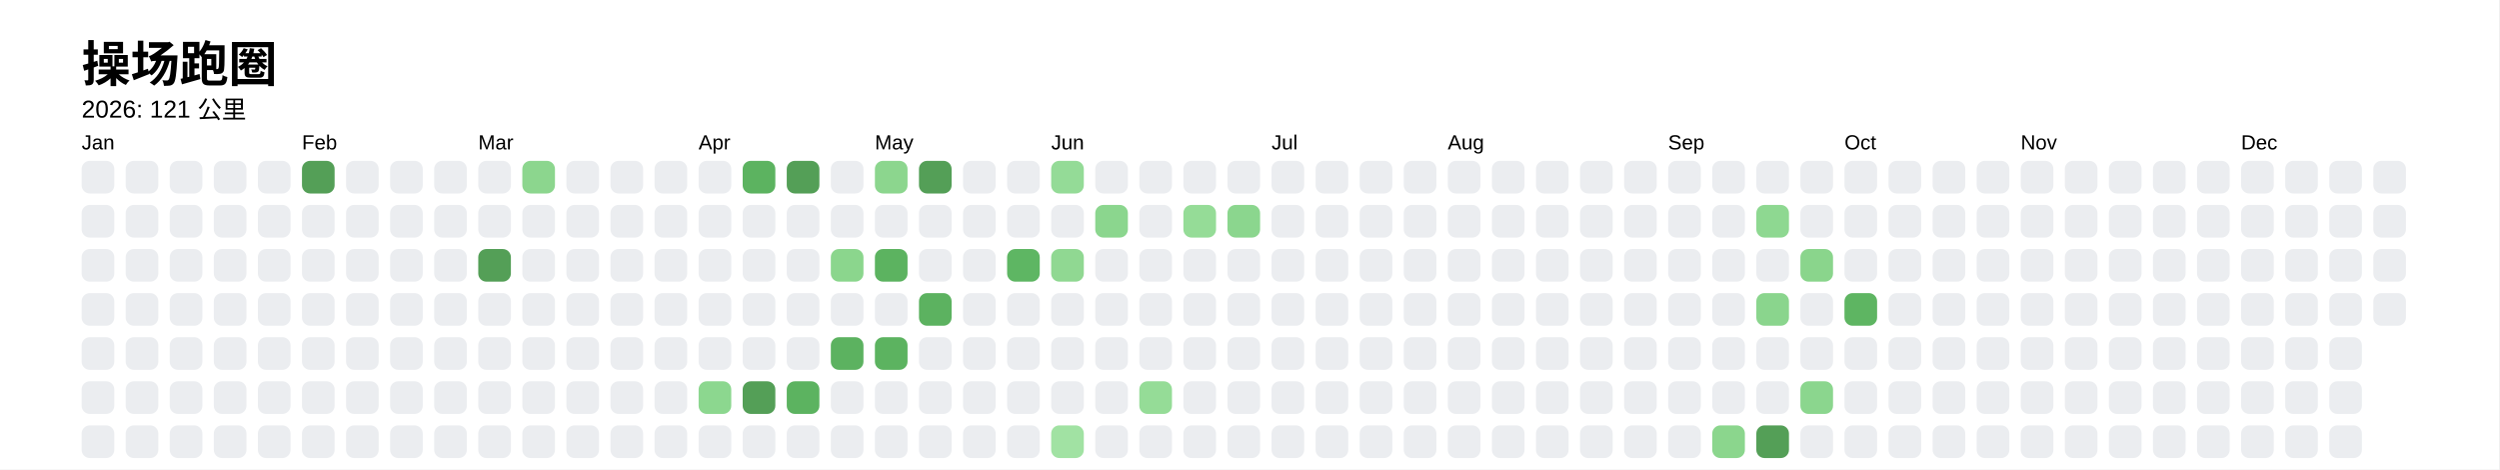
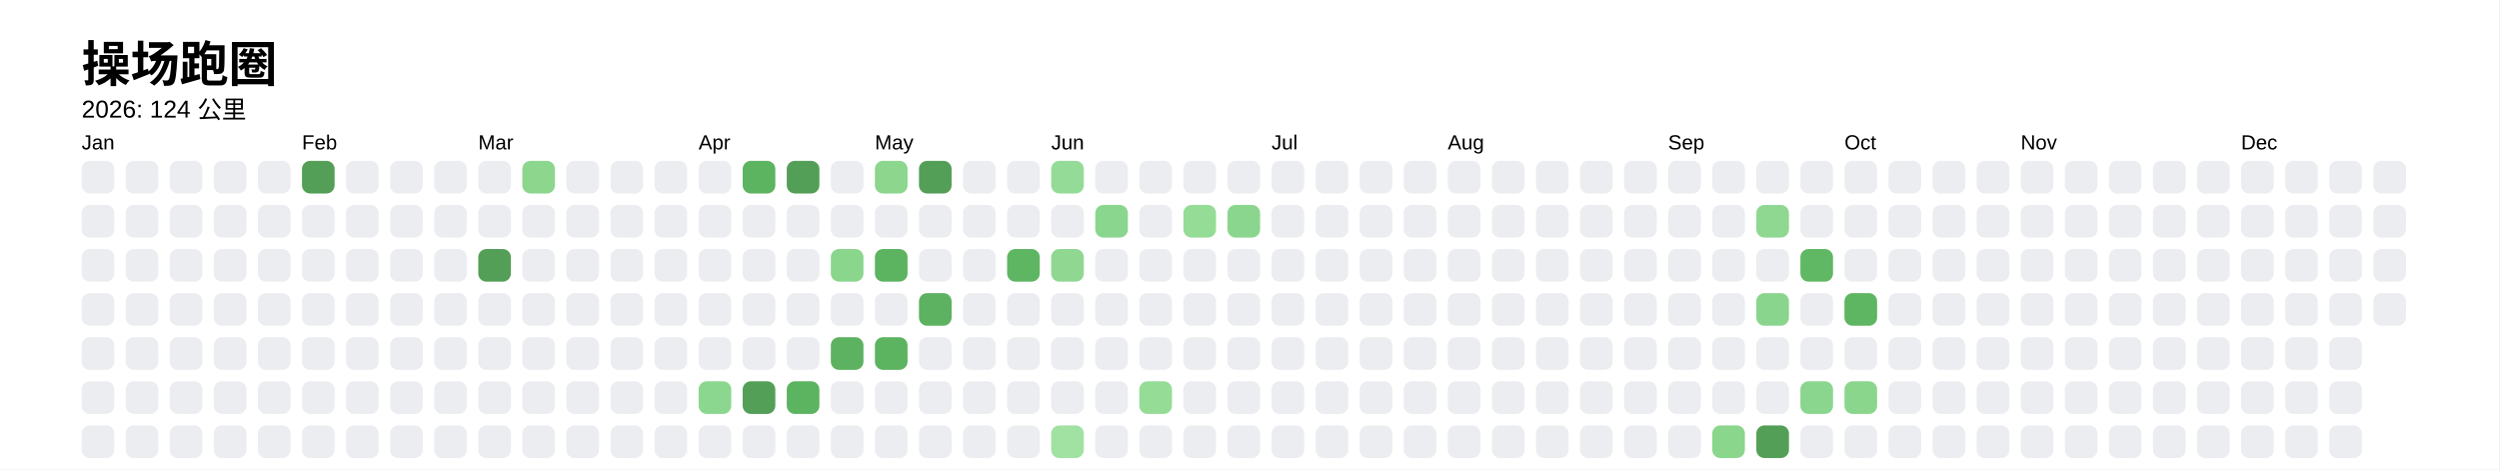
<svg xmlns="http://www.w3.org/2000/svg" baseProfile="full" height="57.5mm" version="1.1" viewBox="0,0,306.2,57.5" width="306.2mm">
  <defs />
  <rect fill="#FFFFFF" height="57.5" width="306.2" x="0" y="0" />
  <text fill="#000000" style="font-size:6px; font-family:Arial; font-weight:bold;" x="10" y="10">操场跑圈</text>
-   <text fill="#000000" style="font-size:3px; font-family:Arial;" x="10" y="14.4">2026: 121 公里</text>
+   <text fill="#000000" style="font-size:3px; font-family:Arial;" x="10" y="14.4">2026: 124 公里</text>
  <text fill="#000000" style="font-size:2.5px; font-family:Arial" x="10" y="18.3">Jan</text>
  <rect fill="#EBEDF0" height="4" rx="1" ry="1" width="4" x="10" y="19.7" />
  <rect fill="#EBEDF0" height="4" rx="1" ry="1" width="4" x="10" y="25.1" />
  <rect fill="#EBEDF0" height="4" rx="1" ry="1" width="4" x="10" y="30.5" />
  <rect fill="#EBEDF0" height="4" rx="1" ry="1" width="4" x="10" y="35.9" />
  <rect fill="#EBEDF0" height="4" rx="1" ry="1" width="4" x="10" y="41.3" />
  <rect fill="#EBEDF0" height="4" rx="1" ry="1" width="4" x="10" y="46.7" />
  <rect fill="#EBEDF0" height="4" rx="1" ry="1" width="4" x="10" y="52.1" />
  <rect fill="#EBEDF0" height="4" rx="1" ry="1" width="4" x="15.4" y="19.7" />
  <rect fill="#EBEDF0" height="4" rx="1" ry="1" width="4" x="15.4" y="25.1" />
  <rect fill="#EBEDF0" height="4" rx="1" ry="1" width="4" x="15.4" y="30.5" />
  <rect fill="#EBEDF0" height="4" rx="1" ry="1" width="4" x="15.4" y="35.9" />
  <rect fill="#EBEDF0" height="4" rx="1" ry="1" width="4" x="15.4" y="41.3" />
  <rect fill="#EBEDF0" height="4" rx="1" ry="1" width="4" x="15.4" y="46.7" />
  <rect fill="#EBEDF0" height="4" rx="1" ry="1" width="4" x="15.4" y="52.1" />
  <rect fill="#EBEDF0" height="4" rx="1" ry="1" width="4" x="20.8" y="19.7" />
  <rect fill="#EBEDF0" height="4" rx="1" ry="1" width="4" x="20.8" y="25.1" />
  <rect fill="#EBEDF0" height="4" rx="1" ry="1" width="4" x="20.8" y="30.5" />
  <rect fill="#EBEDF0" height="4" rx="1" ry="1" width="4" x="20.8" y="35.9" />
  <rect fill="#EBEDF0" height="4" rx="1" ry="1" width="4" x="20.8" y="41.3" />
  <rect fill="#EBEDF0" height="4" rx="1" ry="1" width="4" x="20.8" y="46.7" />
  <rect fill="#EBEDF0" height="4" rx="1" ry="1" width="4" x="20.8" y="52.1" />
  <rect fill="#EBEDF0" height="4" rx="1" ry="1" width="4" x="26.2" y="19.7" />
  <rect fill="#EBEDF0" height="4" rx="1" ry="1" width="4" x="26.2" y="25.1" />
  <rect fill="#EBEDF0" height="4" rx="1" ry="1" width="4" x="26.2" y="30.5" />
  <rect fill="#EBEDF0" height="4" rx="1" ry="1" width="4" x="26.2" y="35.9" />
  <rect fill="#EBEDF0" height="4" rx="1" ry="1" width="4" x="26.2" y="41.3" />
  <rect fill="#EBEDF0" height="4" rx="1" ry="1" width="4" x="26.2" y="46.7" />
  <rect fill="#EBEDF0" height="4" rx="1" ry="1" width="4" x="26.2" y="52.1" />
  <rect fill="#EBEDF0" height="4" rx="1" ry="1" width="4" x="31.6" y="19.7" />
  <rect fill="#EBEDF0" height="4" rx="1" ry="1" width="4" x="31.6" y="25.1" />
  <rect fill="#EBEDF0" height="4" rx="1" ry="1" width="4" x="31.6" y="30.5" />
  <rect fill="#EBEDF0" height="4" rx="1" ry="1" width="4" x="31.6" y="35.9" />
  <rect fill="#EBEDF0" height="4" rx="1" ry="1" width="4" x="31.6" y="41.3" />
  <rect fill="#EBEDF0" height="4" rx="1" ry="1" width="4" x="31.6" y="46.7" />
  <rect fill="#EBEDF0" height="4" rx="1" ry="1" width="4" x="31.6" y="52.1" />
  <text fill="#000000" style="font-size:2.5px; font-family:Arial" x="37.0" y="18.3">Feb</text>
  <rect fill="#549F57" height="4" rx="1" ry="1" width="4" x="37.0" y="19.7" />
  <rect fill="#EBEDF0" height="4" rx="1" ry="1" width="4" x="37.0" y="25.1" />
  <rect fill="#EBEDF0" height="4" rx="1" ry="1" width="4" x="37.0" y="30.5" />
  <rect fill="#EBEDF0" height="4" rx="1" ry="1" width="4" x="37.0" y="35.9" />
  <rect fill="#EBEDF0" height="4" rx="1" ry="1" width="4" x="37.0" y="41.3" />
  <rect fill="#EBEDF0" height="4" rx="1" ry="1" width="4" x="37.0" y="46.7" />
  <rect fill="#EBEDF0" height="4" rx="1" ry="1" width="4" x="37.0" y="52.1" />
  <rect fill="#EBEDF0" height="4" rx="1" ry="1" width="4" x="42.4" y="19.7" />
  <rect fill="#EBEDF0" height="4" rx="1" ry="1" width="4" x="42.4" y="25.1" />
  <rect fill="#EBEDF0" height="4" rx="1" ry="1" width="4" x="42.4" y="30.5" />
  <rect fill="#EBEDF0" height="4" rx="1" ry="1" width="4" x="42.4" y="35.9" />
  <rect fill="#EBEDF0" height="4" rx="1" ry="1" width="4" x="42.4" y="41.3" />
  <rect fill="#EBEDF0" height="4" rx="1" ry="1" width="4" x="42.4" y="46.7" />
  <rect fill="#EBEDF0" height="4" rx="1" ry="1" width="4" x="42.4" y="52.1" />
  <rect fill="#EBEDF0" height="4" rx="1" ry="1" width="4" x="47.8" y="19.7" />
  <rect fill="#EBEDF0" height="4" rx="1" ry="1" width="4" x="47.8" y="25.1" />
  <rect fill="#EBEDF0" height="4" rx="1" ry="1" width="4" x="47.8" y="30.5" />
  <rect fill="#EBEDF0" height="4" rx="1" ry="1" width="4" x="47.8" y="35.9" />
  <rect fill="#EBEDF0" height="4" rx="1" ry="1" width="4" x="47.8" y="41.3" />
  <rect fill="#EBEDF0" height="4" rx="1" ry="1" width="4" x="47.8" y="46.7" />
  <rect fill="#EBEDF0" height="4" rx="1" ry="1" width="4" x="47.8" y="52.1" />
  <rect fill="#EBEDF0" height="4" rx="1" ry="1" width="4" x="53.2" y="19.7" />
  <rect fill="#EBEDF0" height="4" rx="1" ry="1" width="4" x="53.2" y="25.1" />
  <rect fill="#EBEDF0" height="4" rx="1" ry="1" width="4" x="53.2" y="30.5" />
  <rect fill="#EBEDF0" height="4" rx="1" ry="1" width="4" x="53.2" y="35.9" />
  <rect fill="#EBEDF0" height="4" rx="1" ry="1" width="4" x="53.2" y="41.3" />
  <rect fill="#EBEDF0" height="4" rx="1" ry="1" width="4" x="53.2" y="46.7" />
  <rect fill="#EBEDF0" height="4" rx="1" ry="1" width="4" x="53.2" y="52.1" />
  <text fill="#000000" style="font-size:2.5px; font-family:Arial" x="58.6" y="18.3">Mar</text>
  <rect fill="#EBEDF0" height="4" rx="1" ry="1" width="4" x="58.6" y="19.7" />
  <rect fill="#EBEDF0" height="4" rx="1" ry="1" width="4" x="58.6" y="25.1" />
  <rect fill="#549F57" height="4" rx="1" ry="1" width="4" x="58.6" y="30.5" />
  <rect fill="#EBEDF0" height="4" rx="1" ry="1" width="4" x="58.6" y="35.9" />
  <rect fill="#EBEDF0" height="4" rx="1" ry="1" width="4" x="58.6" y="41.3" />
  <rect fill="#EBEDF0" height="4" rx="1" ry="1" width="4" x="58.6" y="46.7" />
  <rect fill="#EBEDF0" height="4" rx="1" ry="1" width="4" x="58.6" y="52.1" />
  <rect fill="#8cd68e" height="4" rx="1" ry="1" width="4" x="64" y="19.7" />
  <rect fill="#EBEDF0" height="4" rx="1" ry="1" width="4" x="64" y="25.1" />
  <rect fill="#EBEDF0" height="4" rx="1" ry="1" width="4" x="64" y="30.5" />
  <rect fill="#EBEDF0" height="4" rx="1" ry="1" width="4" x="64" y="35.9" />
  <rect fill="#EBEDF0" height="4" rx="1" ry="1" width="4" x="64" y="41.3" />
  <rect fill="#EBEDF0" height="4" rx="1" ry="1" width="4" x="64" y="46.7" />
  <rect fill="#EBEDF0" height="4" rx="1" ry="1" width="4" x="64" y="52.1" />
  <rect fill="#EBEDF0" height="4" rx="1" ry="1" width="4" x="69.4" y="19.7" />
  <rect fill="#EBEDF0" height="4" rx="1" ry="1" width="4" x="69.4" y="25.1" />
  <rect fill="#EBEDF0" height="4" rx="1" ry="1" width="4" x="69.4" y="30.5" />
  <rect fill="#EBEDF0" height="4" rx="1" ry="1" width="4" x="69.4" y="35.9" />
  <rect fill="#EBEDF0" height="4" rx="1" ry="1" width="4" x="69.4" y="41.3" />
  <rect fill="#EBEDF0" height="4" rx="1" ry="1" width="4" x="69.4" y="46.7" />
  <rect fill="#EBEDF0" height="4" rx="1" ry="1" width="4" x="69.4" y="52.1" />
  <rect fill="#EBEDF0" height="4" rx="1" ry="1" width="4" x="74.8" y="19.7" />
  <rect fill="#EBEDF0" height="4" rx="1" ry="1" width="4" x="74.8" y="25.1" />
  <rect fill="#EBEDF0" height="4" rx="1" ry="1" width="4" x="74.8" y="30.5" />
  <rect fill="#EBEDF0" height="4" rx="1" ry="1" width="4" x="74.8" y="35.9" />
  <rect fill="#EBEDF0" height="4" rx="1" ry="1" width="4" x="74.8" y="41.3" />
  <rect fill="#EBEDF0" height="4" rx="1" ry="1" width="4" x="74.8" y="46.7" />
  <rect fill="#EBEDF0" height="4" rx="1" ry="1" width="4" x="74.8" y="52.1" />
  <rect fill="#EBEDF0" height="4" rx="1" ry="1" width="4" x="80.2" y="19.7" />
  <rect fill="#EBEDF0" height="4" rx="1" ry="1" width="4" x="80.2" y="25.1" />
  <rect fill="#EBEDF0" height="4" rx="1" ry="1" width="4" x="80.2" y="30.5" />
  <rect fill="#EBEDF0" height="4" rx="1" ry="1" width="4" x="80.2" y="35.9" />
  <rect fill="#EBEDF0" height="4" rx="1" ry="1" width="4" x="80.2" y="41.3" />
  <rect fill="#EBEDF0" height="4" rx="1" ry="1" width="4" x="80.2" y="46.7" />
  <rect fill="#EBEDF0" height="4" rx="1" ry="1" width="4" x="80.2" y="52.1" />
  <text fill="#000000" style="font-size:2.5px; font-family:Arial" x="85.6" y="18.3">Apr</text>
  <rect fill="#EBEDF0" height="4" rx="1" ry="1" width="4" x="85.6" y="19.7" />
  <rect fill="#EBEDF0" height="4" rx="1" ry="1" width="4" x="85.6" y="25.1" />
  <rect fill="#EBEDF0" height="4" rx="1" ry="1" width="4" x="85.6" y="30.5" />
  <rect fill="#EBEDF0" height="4" rx="1" ry="1" width="4" x="85.6" y="35.9" />
  <rect fill="#EBEDF0" height="4" rx="1" ry="1" width="4" x="85.6" y="41.3" />
  <rect fill="#8cd78f" height="4" rx="1" ry="1" width="4" x="85.6" y="46.7" />
  <rect fill="#EBEDF0" height="4" rx="1" ry="1" width="4" x="85.6" y="52.1" />
  <rect fill="#5cb360" height="4" rx="1" ry="1" width="4" x="91" y="19.7" />
  <rect fill="#EBEDF0" height="4" rx="1" ry="1" width="4" x="91" y="25.1" />
  <rect fill="#EBEDF0" height="4" rx="1" ry="1" width="4" x="91" y="30.5" />
  <rect fill="#EBEDF0" height="4" rx="1" ry="1" width="4" x="91" y="35.9" />
  <rect fill="#EBEDF0" height="4" rx="1" ry="1" width="4" x="91" y="41.3" />
  <rect fill="#549F57" height="4" rx="1" ry="1" width="4" x="91" y="46.7" />
  <rect fill="#EBEDF0" height="4" rx="1" ry="1" width="4" x="91" y="52.1" />
  <rect fill="#549F57" height="4" rx="1" ry="1" width="4" x="96.4" y="19.7" />
  <rect fill="#EBEDF0" height="4" rx="1" ry="1" width="4" x="96.4" y="25.1" />
  <rect fill="#EBEDF0" height="4" rx="1" ry="1" width="4" x="96.4" y="30.5" />
  <rect fill="#EBEDF0" height="4" rx="1" ry="1" width="4" x="96.4" y="35.9" />
  <rect fill="#EBEDF0" height="4" rx="1" ry="1" width="4" x="96.4" y="41.3" />
  <rect fill="#5cb360" height="4" rx="1" ry="1" width="4" x="96.4" y="46.7" />
  <rect fill="#EBEDF0" height="4" rx="1" ry="1" width="4" x="96.4" y="52.1" />
  <rect fill="#EBEDF0" height="4" rx="1" ry="1" width="4" x="101.8" y="19.7" />
  <rect fill="#EBEDF0" height="4" rx="1" ry="1" width="4" x="101.8" y="25.1" />
  <rect fill="#8bd68d" height="4" rx="1" ry="1" width="4" x="101.8" y="30.5" />
  <rect fill="#EBEDF0" height="4" rx="1" ry="1" width="4" x="101.8" y="35.9" />
  <rect fill="#5cb260" height="4" rx="1" ry="1" width="4" x="101.8" y="41.3" />
  <rect fill="#EBEDF0" height="4" rx="1" ry="1" width="4" x="101.8" y="46.7" />
  <rect fill="#EBEDF0" height="4" rx="1" ry="1" width="4" x="101.8" y="52.1" />
  <text fill="#000000" style="font-size:2.5px; font-family:Arial" x="107.2" y="18.3">May</text>
  <rect fill="#8cd68e" height="4" rx="1" ry="1" width="4" x="107.2" y="19.7" />
  <rect fill="#EBEDF0" height="4" rx="1" ry="1" width="4" x="107.2" y="25.1" />
  <rect fill="#5cb360" height="4" rx="1" ry="1" width="4" x="107.2" y="30.5" />
  <rect fill="#EBEDF0" height="4" rx="1" ry="1" width="4" x="107.2" y="35.9" />
  <rect fill="#5cb360" height="4" rx="1" ry="1" width="4" x="107.2" y="41.3" />
  <rect fill="#EBEDF0" height="4" rx="1" ry="1" width="4" x="107.2" y="46.7" />
  <rect fill="#EBEDF0" height="4" rx="1" ry="1" width="4" x="107.2" y="52.1" />
  <rect fill="#549F57" height="4" rx="1" ry="1" width="4" x="112.6" y="19.7" />
  <rect fill="#EBEDF0" height="4" rx="1" ry="1" width="4" x="112.6" y="25.1" />
  <rect fill="#EBEDF0" height="4" rx="1" ry="1" width="4" x="112.6" y="30.5" />
  <rect fill="#5cb260" height="4" rx="1" ry="1" width="4" x="112.6" y="35.9" />
  <rect fill="#EBEDF0" height="4" rx="1" ry="1" width="4" x="112.6" y="41.3" />
  <rect fill="#EBEDF0" height="4" rx="1" ry="1" width="4" x="112.6" y="46.7" />
  <rect fill="#EBEDF0" height="4" rx="1" ry="1" width="4" x="112.6" y="52.1" />
  <rect fill="#EBEDF0" height="4" rx="1" ry="1" width="4" x="118" y="19.7" />
  <rect fill="#EBEDF0" height="4" rx="1" ry="1" width="4" x="118" y="25.1" />
  <rect fill="#EBEDF0" height="4" rx="1" ry="1" width="4" x="118" y="30.5" />
  <rect fill="#EBEDF0" height="4" rx="1" ry="1" width="4" x="118" y="35.9" />
  <rect fill="#EBEDF0" height="4" rx="1" ry="1" width="4" x="118" y="41.3" />
  <rect fill="#EBEDF0" height="4" rx="1" ry="1" width="4" x="118" y="46.7" />
  <rect fill="#EBEDF0" height="4" rx="1" ry="1" width="4" x="118" y="52.1" />
  <rect fill="#EBEDF0" height="4" rx="1" ry="1" width="4" x="123.4" y="19.7" />
  <rect fill="#EBEDF0" height="4" rx="1" ry="1" width="4" x="123.4" y="25.1" />
  <rect fill="#5eb663" height="4" rx="1" ry="1" width="4" x="123.4" y="30.5" />
  <rect fill="#EBEDF0" height="4" rx="1" ry="1" width="4" x="123.4" y="35.9" />
  <rect fill="#EBEDF0" height="4" rx="1" ry="1" width="4" x="123.4" y="41.3" />
  <rect fill="#EBEDF0" height="4" rx="1" ry="1" width="4" x="123.4" y="46.7" />
  <rect fill="#EBEDF0" height="4" rx="1" ry="1" width="4" x="123.4" y="52.1" />
  <text fill="#000000" style="font-size:2.5px; font-family:Arial" x="128.8" y="18.3">Jun</text>
  <rect fill="#94db97" height="4" rx="1" ry="1" width="4" x="128.8" y="19.7" />
  <rect fill="#EBEDF0" height="4" rx="1" ry="1" width="4" x="128.8" y="25.1" />
  <rect fill="#90d892" height="4" rx="1" ry="1" width="4" x="128.8" y="30.5" />
  <rect fill="#EBEDF0" height="4" rx="1" ry="1" width="4" x="128.8" y="35.9" />
  <rect fill="#EBEDF0" height="4" rx="1" ry="1" width="4" x="128.8" y="41.3" />
  <rect fill="#EBEDF0" height="4" rx="1" ry="1" width="4" x="128.8" y="46.7" />
  <rect fill="#a1e2a3" height="4" rx="1" ry="1" width="4" x="128.8" y="52.1" />
  <rect fill="#EBEDF0" height="4" rx="1" ry="1" width="4" x="134.2" y="19.7" />
  <rect fill="#8bd68e" height="4" rx="1" ry="1" width="4" x="134.2" y="25.1" />
  <rect fill="#EBEDF0" height="4" rx="1" ry="1" width="4" x="134.2" y="30.5" />
  <rect fill="#EBEDF0" height="4" rx="1" ry="1" width="4" x="134.2" y="35.9" />
  <rect fill="#EBEDF0" height="4" rx="1" ry="1" width="4" x="134.2" y="41.3" />
  <rect fill="#EBEDF0" height="4" rx="1" ry="1" width="4" x="134.2" y="46.7" />
  <rect fill="#EBEDF0" height="4" rx="1" ry="1" width="4" x="134.2" y="52.1" />
  <rect fill="#EBEDF0" height="4" rx="1" ry="1" width="4" x="139.6" y="19.7" />
  <rect fill="#EBEDF0" height="4" rx="1" ry="1" width="4" x="139.6" y="25.1" />
  <rect fill="#EBEDF0" height="4" rx="1" ry="1" width="4" x="139.6" y="30.5" />
  <rect fill="#EBEDF0" height="4" rx="1" ry="1" width="4" x="139.6" y="35.9" />
  <rect fill="#EBEDF0" height="4" rx="1" ry="1" width="4" x="139.6" y="41.3" />
  <rect fill="#95dc97" height="4" rx="1" ry="1" width="4" x="139.6" y="46.7" />
  <rect fill="#EBEDF0" height="4" rx="1" ry="1" width="4" x="139.6" y="52.1" />
  <rect fill="#EBEDF0" height="4" rx="1" ry="1" width="4" x="145" y="19.7" />
  <rect fill="#95dc97" height="4" rx="1" ry="1" width="4" x="145" y="25.1" />
  <rect fill="#EBEDF0" height="4" rx="1" ry="1" width="4" x="145" y="30.5" />
  <rect fill="#EBEDF0" height="4" rx="1" ry="1" width="4" x="145" y="35.9" />
  <rect fill="#EBEDF0" height="4" rx="1" ry="1" width="4" x="145" y="41.3" />
  <rect fill="#EBEDF0" height="4" rx="1" ry="1" width="4" x="145" y="46.7" />
  <rect fill="#EBEDF0" height="4" rx="1" ry="1" width="4" x="145" y="52.1" />
  <rect fill="#EBEDF0" height="4" rx="1" ry="1" width="4" x="150.4" y="19.7" />
  <rect fill="#8bd68e" height="4" rx="1" ry="1" width="4" x="150.4" y="25.1" />
  <rect fill="#EBEDF0" height="4" rx="1" ry="1" width="4" x="150.4" y="30.5" />
  <rect fill="#EBEDF0" height="4" rx="1" ry="1" width="4" x="150.4" y="35.9" />
  <rect fill="#EBEDF0" height="4" rx="1" ry="1" width="4" x="150.4" y="41.3" />
  <rect fill="#EBEDF0" height="4" rx="1" ry="1" width="4" x="150.4" y="46.7" />
  <rect fill="#EBEDF0" height="4" rx="1" ry="1" width="4" x="150.4" y="52.1" />
  <text fill="#000000" style="font-size:2.5px; font-family:Arial" x="155.8" y="18.3">Jul</text>
  <rect fill="#EBEDF0" height="4" rx="1" ry="1" width="4" x="155.8" y="19.7" />
  <rect fill="#EBEDF0" height="4" rx="1" ry="1" width="4" x="155.8" y="25.1" />
  <rect fill="#EBEDF0" height="4" rx="1" ry="1" width="4" x="155.8" y="30.5" />
  <rect fill="#EBEDF0" height="4" rx="1" ry="1" width="4" x="155.8" y="35.9" />
  <rect fill="#EBEDF0" height="4" rx="1" ry="1" width="4" x="155.8" y="41.3" />
  <rect fill="#EBEDF0" height="4" rx="1" ry="1" width="4" x="155.8" y="46.7" />
  <rect fill="#EBEDF0" height="4" rx="1" ry="1" width="4" x="155.8" y="52.1" />
  <rect fill="#EBEDF0" height="4" rx="1" ry="1" width="4" x="161.2" y="19.7" />
  <rect fill="#EBEDF0" height="4" rx="1" ry="1" width="4" x="161.2" y="25.1" />
  <rect fill="#EBEDF0" height="4" rx="1" ry="1" width="4" x="161.2" y="30.5" />
  <rect fill="#EBEDF0" height="4" rx="1" ry="1" width="4" x="161.2" y="35.9" />
  <rect fill="#EBEDF0" height="4" rx="1" ry="1" width="4" x="161.2" y="41.3" />
  <rect fill="#EBEDF0" height="4" rx="1" ry="1" width="4" x="161.2" y="46.7" />
  <rect fill="#EBEDF0" height="4" rx="1" ry="1" width="4" x="161.2" y="52.1" />
  <rect fill="#EBEDF0" height="4" rx="1" ry="1" width="4" x="166.6" y="19.7" />
  <rect fill="#EBEDF0" height="4" rx="1" ry="1" width="4" x="166.6" y="25.1" />
  <rect fill="#EBEDF0" height="4" rx="1" ry="1" width="4" x="166.6" y="30.5" />
  <rect fill="#EBEDF0" height="4" rx="1" ry="1" width="4" x="166.6" y="35.9" />
  <rect fill="#EBEDF0" height="4" rx="1" ry="1" width="4" x="166.6" y="41.3" />
  <rect fill="#EBEDF0" height="4" rx="1" ry="1" width="4" x="166.6" y="46.7" />
  <rect fill="#EBEDF0" height="4" rx="1" ry="1" width="4" x="166.6" y="52.1" />
  <rect fill="#EBEDF0" height="4" rx="1" ry="1" width="4" x="172" y="19.7" />
  <rect fill="#EBEDF0" height="4" rx="1" ry="1" width="4" x="172" y="25.1" />
  <rect fill="#EBEDF0" height="4" rx="1" ry="1" width="4" x="172" y="30.5" />
  <rect fill="#EBEDF0" height="4" rx="1" ry="1" width="4" x="172" y="35.9" />
  <rect fill="#EBEDF0" height="4" rx="1" ry="1" width="4" x="172" y="41.3" />
  <rect fill="#EBEDF0" height="4" rx="1" ry="1" width="4" x="172" y="46.7" />
  <rect fill="#EBEDF0" height="4" rx="1" ry="1" width="4" x="172" y="52.1" />
  <text fill="#000000" style="font-size:2.5px; font-family:Arial" x="177.4" y="18.3">Aug</text>
  <rect fill="#EBEDF0" height="4" rx="1" ry="1" width="4" x="177.4" y="19.7" />
  <rect fill="#EBEDF0" height="4" rx="1" ry="1" width="4" x="177.4" y="25.1" />
  <rect fill="#EBEDF0" height="4" rx="1" ry="1" width="4" x="177.4" y="30.5" />
  <rect fill="#EBEDF0" height="4" rx="1" ry="1" width="4" x="177.4" y="35.9" />
  <rect fill="#EBEDF0" height="4" rx="1" ry="1" width="4" x="177.4" y="41.3" />
  <rect fill="#EBEDF0" height="4" rx="1" ry="1" width="4" x="177.4" y="46.7" />
  <rect fill="#EBEDF0" height="4" rx="1" ry="1" width="4" x="177.4" y="52.1" />
  <rect fill="#EBEDF0" height="4" rx="1" ry="1" width="4" x="182.8" y="19.7" />
  <rect fill="#EBEDF0" height="4" rx="1" ry="1" width="4" x="182.8" y="25.1" />
  <rect fill="#EBEDF0" height="4" rx="1" ry="1" width="4" x="182.8" y="30.5" />
  <rect fill="#EBEDF0" height="4" rx="1" ry="1" width="4" x="182.8" y="35.9" />
  <rect fill="#EBEDF0" height="4" rx="1" ry="1" width="4" x="182.8" y="41.3" />
  <rect fill="#EBEDF0" height="4" rx="1" ry="1" width="4" x="182.8" y="46.7" />
  <rect fill="#EBEDF0" height="4" rx="1" ry="1" width="4" x="182.8" y="52.1" />
  <rect fill="#EBEDF0" height="4" rx="1" ry="1" width="4" x="188.2" y="19.7" />
  <rect fill="#EBEDF0" height="4" rx="1" ry="1" width="4" x="188.2" y="25.1" />
  <rect fill="#EBEDF0" height="4" rx="1" ry="1" width="4" x="188.2" y="30.5" />
  <rect fill="#EBEDF0" height="4" rx="1" ry="1" width="4" x="188.2" y="35.9" />
  <rect fill="#EBEDF0" height="4" rx="1" ry="1" width="4" x="188.2" y="41.3" />
  <rect fill="#EBEDF0" height="4" rx="1" ry="1" width="4" x="188.2" y="46.7" />
  <rect fill="#EBEDF0" height="4" rx="1" ry="1" width="4" x="188.2" y="52.1" />
  <rect fill="#EBEDF0" height="4" rx="1" ry="1" width="4" x="193.6" y="19.7" />
  <rect fill="#EBEDF0" height="4" rx="1" ry="1" width="4" x="193.6" y="25.1" />
  <rect fill="#EBEDF0" height="4" rx="1" ry="1" width="4" x="193.6" y="30.5" />
  <rect fill="#EBEDF0" height="4" rx="1" ry="1" width="4" x="193.6" y="35.9" />
  <rect fill="#EBEDF0" height="4" rx="1" ry="1" width="4" x="193.6" y="41.3" />
  <rect fill="#EBEDF0" height="4" rx="1" ry="1" width="4" x="193.6" y="46.7" />
  <rect fill="#EBEDF0" height="4" rx="1" ry="1" width="4" x="193.6" y="52.1" />
  <rect fill="#EBEDF0" height="4" rx="1" ry="1" width="4" x="199" y="19.7" />
  <rect fill="#EBEDF0" height="4" rx="1" ry="1" width="4" x="199" y="25.1" />
  <rect fill="#EBEDF0" height="4" rx="1" ry="1" width="4" x="199" y="30.5" />
  <rect fill="#EBEDF0" height="4" rx="1" ry="1" width="4" x="199" y="35.9" />
  <rect fill="#EBEDF0" height="4" rx="1" ry="1" width="4" x="199" y="41.3" />
  <rect fill="#EBEDF0" height="4" rx="1" ry="1" width="4" x="199" y="46.7" />
  <rect fill="#EBEDF0" height="4" rx="1" ry="1" width="4" x="199" y="52.1" />
  <text fill="#000000" style="font-size:2.5px; font-family:Arial" x="204.4" y="18.3">Sep</text>
  <rect fill="#EBEDF0" height="4" rx="1" ry="1" width="4" x="204.4" y="19.7" />
  <rect fill="#EBEDF0" height="4" rx="1" ry="1" width="4" x="204.4" y="25.1" />
  <rect fill="#EBEDF0" height="4" rx="1" ry="1" width="4" x="204.4" y="30.5" />
  <rect fill="#EBEDF0" height="4" rx="1" ry="1" width="4" x="204.4" y="35.9" />
  <rect fill="#EBEDF0" height="4" rx="1" ry="1" width="4" x="204.4" y="41.3" />
  <rect fill="#EBEDF0" height="4" rx="1" ry="1" width="4" x="204.4" y="46.7" />
  <rect fill="#EBEDF0" height="4" rx="1" ry="1" width="4" x="204.4" y="52.1" />
  <rect fill="#EBEDF0" height="4" rx="1" ry="1" width="4" x="209.8" y="19.7" />
  <rect fill="#EBEDF0" height="4" rx="1" ry="1" width="4" x="209.8" y="25.1" />
  <rect fill="#EBEDF0" height="4" rx="1" ry="1" width="4" x="209.8" y="30.5" />
  <rect fill="#EBEDF0" height="4" rx="1" ry="1" width="4" x="209.8" y="35.9" />
  <rect fill="#EBEDF0" height="4" rx="1" ry="1" width="4" x="209.8" y="41.3" />
  <rect fill="#EBEDF0" height="4" rx="1" ry="1" width="4" x="209.8" y="46.7" />
  <rect fill="#8bd68d" height="4" rx="1" ry="1" width="4" x="209.8" y="52.1" />
  <rect fill="#EBEDF0" height="4" rx="1" ry="1" width="4" x="215.2" y="19.7" />
  <rect fill="#8ed891" height="4" rx="1" ry="1" width="4" x="215.2" y="25.1" />
  <rect fill="#EBEDF0" height="4" rx="1" ry="1" width="4" x="215.2" y="30.5" />
  <rect fill="#8ad58d" height="4" rx="1" ry="1" width="4" x="215.2" y="35.9" />
  <rect fill="#EBEDF0" height="4" rx="1" ry="1" width="4" x="215.2" y="41.3" />
  <rect fill="#EBEDF0" height="4" rx="1" ry="1" width="4" x="215.2" y="46.7" />
  <rect fill="#549F57" height="4" rx="1" ry="1" width="4" x="215.2" y="52.1" />
  <rect fill="#EBEDF0" height="4" rx="1" ry="1" width="4" x="220.6" y="19.7" />
  <rect fill="#EBEDF0" height="4" rx="1" ry="1" width="4" x="220.6" y="25.1" />
-   <rect fill="#8ad58c" height="4" rx="1" ry="1" width="4" x="220.6" y="30.5" />
+   <rect fill="#60b865" height="4" rx="1" ry="1" width="4" x="220.6" y="30.5" />
  <rect fill="#EBEDF0" height="4" rx="1" ry="1" width="4" x="220.6" y="35.9" />
  <rect fill="#EBEDF0" height="4" rx="1" ry="1" width="4" x="220.6" y="41.3" />
  <rect fill="#8bd68e" height="4" rx="1" ry="1" width="4" x="220.6" y="46.7" />
  <rect fill="#EBEDF0" height="4" rx="1" ry="1" width="4" x="220.6" y="52.1" />
  <text fill="#000000" style="font-size:2.5px; font-family:Arial" x="226" y="18.3">Oct</text>
  <rect fill="#EBEDF0" height="4" rx="1" ry="1" width="4" x="226" y="19.7" />
  <rect fill="#EBEDF0" height="4" rx="1" ry="1" width="4" x="226" y="25.1" />
  <rect fill="#EBEDF0" height="4" rx="1" ry="1" width="4" x="226" y="30.5" />
  <rect fill="#5eb562" height="4" rx="1" ry="1" width="4" x="226" y="35.9" />
  <rect fill="#EBEDF0" height="4" rx="1" ry="1" width="4" x="226" y="41.3" />
-   <rect fill="#EBEDF0" height="4" rx="1" ry="1" width="4" x="226" y="46.7" />
+   <rect fill="#8bd68d" height="4" rx="1" ry="1" width="4" x="226" y="46.7" />
  <rect fill="#EBEDF0" height="4" rx="1" ry="1" width="4" x="226" y="52.1" />
  <rect fill="#EBEDF0" height="4" rx="1" ry="1" width="4" x="231.4" y="19.7" />
  <rect fill="#EBEDF0" height="4" rx="1" ry="1" width="4" x="231.4" y="25.1" />
  <rect fill="#EBEDF0" height="4" rx="1" ry="1" width="4" x="231.4" y="30.5" />
  <rect fill="#EBEDF0" height="4" rx="1" ry="1" width="4" x="231.4" y="35.9" />
  <rect fill="#EBEDF0" height="4" rx="1" ry="1" width="4" x="231.4" y="41.3" />
  <rect fill="#EBEDF0" height="4" rx="1" ry="1" width="4" x="231.4" y="46.7" />
  <rect fill="#EBEDF0" height="4" rx="1" ry="1" width="4" x="231.4" y="52.1" />
  <rect fill="#EBEDF0" height="4" rx="1" ry="1" width="4" x="236.8" y="19.7" />
  <rect fill="#EBEDF0" height="4" rx="1" ry="1" width="4" x="236.8" y="25.1" />
  <rect fill="#EBEDF0" height="4" rx="1" ry="1" width="4" x="236.8" y="30.5" />
  <rect fill="#EBEDF0" height="4" rx="1" ry="1" width="4" x="236.8" y="35.9" />
  <rect fill="#EBEDF0" height="4" rx="1" ry="1" width="4" x="236.8" y="41.3" />
  <rect fill="#EBEDF0" height="4" rx="1" ry="1" width="4" x="236.8" y="46.7" />
  <rect fill="#EBEDF0" height="4" rx="1" ry="1" width="4" x="236.8" y="52.1" />
  <rect fill="#EBEDF0" height="4" rx="1" ry="1" width="4" x="242.2" y="19.7" />
  <rect fill="#EBEDF0" height="4" rx="1" ry="1" width="4" x="242.2" y="25.1" />
  <rect fill="#EBEDF0" height="4" rx="1" ry="1" width="4" x="242.2" y="30.5" />
  <rect fill="#EBEDF0" height="4" rx="1" ry="1" width="4" x="242.2" y="35.9" />
  <rect fill="#EBEDF0" height="4" rx="1" ry="1" width="4" x="242.2" y="41.3" />
  <rect fill="#EBEDF0" height="4" rx="1" ry="1" width="4" x="242.2" y="46.7" />
  <rect fill="#EBEDF0" height="4" rx="1" ry="1" width="4" x="242.2" y="52.1" />
  <text fill="#000000" style="font-size:2.5px; font-family:Arial" x="247.6" y="18.3">Nov</text>
  <rect fill="#EBEDF0" height="4" rx="1" ry="1" width="4" x="247.6" y="19.7" />
  <rect fill="#EBEDF0" height="4" rx="1" ry="1" width="4" x="247.6" y="25.1" />
  <rect fill="#EBEDF0" height="4" rx="1" ry="1" width="4" x="247.6" y="30.5" />
  <rect fill="#EBEDF0" height="4" rx="1" ry="1" width="4" x="247.6" y="35.9" />
  <rect fill="#EBEDF0" height="4" rx="1" ry="1" width="4" x="247.6" y="41.3" />
  <rect fill="#EBEDF0" height="4" rx="1" ry="1" width="4" x="247.6" y="46.7" />
  <rect fill="#EBEDF0" height="4" rx="1" ry="1" width="4" x="247.6" y="52.1" />
  <rect fill="#EBEDF0" height="4" rx="1" ry="1" width="4" x="253" y="19.7" />
  <rect fill="#EBEDF0" height="4" rx="1" ry="1" width="4" x="253" y="25.1" />
  <rect fill="#EBEDF0" height="4" rx="1" ry="1" width="4" x="253" y="30.5" />
  <rect fill="#EBEDF0" height="4" rx="1" ry="1" width="4" x="253" y="35.9" />
  <rect fill="#EBEDF0" height="4" rx="1" ry="1" width="4" x="253" y="41.3" />
  <rect fill="#EBEDF0" height="4" rx="1" ry="1" width="4" x="253" y="46.7" />
  <rect fill="#EBEDF0" height="4" rx="1" ry="1" width="4" x="253" y="52.1" />
  <rect fill="#EBEDF0" height="4" rx="1" ry="1" width="4" x="258.4" y="19.7" />
  <rect fill="#EBEDF0" height="4" rx="1" ry="1" width="4" x="258.4" y="25.1" />
  <rect fill="#EBEDF0" height="4" rx="1" ry="1" width="4" x="258.4" y="30.5" />
  <rect fill="#EBEDF0" height="4" rx="1" ry="1" width="4" x="258.4" y="35.9" />
  <rect fill="#EBEDF0" height="4" rx="1" ry="1" width="4" x="258.4" y="41.3" />
  <rect fill="#EBEDF0" height="4" rx="1" ry="1" width="4" x="258.4" y="46.7" />
  <rect fill="#EBEDF0" height="4" rx="1" ry="1" width="4" x="258.4" y="52.1" />
  <rect fill="#EBEDF0" height="4" rx="1" ry="1" width="4" x="263.8" y="19.7" />
  <rect fill="#EBEDF0" height="4" rx="1" ry="1" width="4" x="263.8" y="25.1" />
  <rect fill="#EBEDF0" height="4" rx="1" ry="1" width="4" x="263.8" y="30.5" />
  <rect fill="#EBEDF0" height="4" rx="1" ry="1" width="4" x="263.8" y="35.9" />
  <rect fill="#EBEDF0" height="4" rx="1" ry="1" width="4" x="263.8" y="41.3" />
  <rect fill="#EBEDF0" height="4" rx="1" ry="1" width="4" x="263.8" y="46.7" />
  <rect fill="#EBEDF0" height="4" rx="1" ry="1" width="4" x="263.8" y="52.1" />
  <rect fill="#EBEDF0" height="4" rx="1" ry="1" width="4" x="269.2" y="19.7" />
  <rect fill="#EBEDF0" height="4" rx="1" ry="1" width="4" x="269.2" y="25.1" />
  <rect fill="#EBEDF0" height="4" rx="1" ry="1" width="4" x="269.2" y="30.5" />
  <rect fill="#EBEDF0" height="4" rx="1" ry="1" width="4" x="269.2" y="35.9" />
  <rect fill="#EBEDF0" height="4" rx="1" ry="1" width="4" x="269.2" y="41.3" />
  <rect fill="#EBEDF0" height="4" rx="1" ry="1" width="4" x="269.2" y="46.7" />
  <rect fill="#EBEDF0" height="4" rx="1" ry="1" width="4" x="269.2" y="52.1" />
  <text fill="#000000" style="font-size:2.5px; font-family:Arial" x="274.6" y="18.3">Dec</text>
  <rect fill="#EBEDF0" height="4" rx="1" ry="1" width="4" x="274.6" y="19.7" />
  <rect fill="#EBEDF0" height="4" rx="1" ry="1" width="4" x="274.6" y="25.1" />
  <rect fill="#EBEDF0" height="4" rx="1" ry="1" width="4" x="274.6" y="30.5" />
  <rect fill="#EBEDF0" height="4" rx="1" ry="1" width="4" x="274.6" y="35.9" />
  <rect fill="#EBEDF0" height="4" rx="1" ry="1" width="4" x="274.6" y="41.3" />
  <rect fill="#EBEDF0" height="4" rx="1" ry="1" width="4" x="274.6" y="46.7" />
  <rect fill="#EBEDF0" height="4" rx="1" ry="1" width="4" x="274.6" y="52.1" />
  <rect fill="#EBEDF0" height="4" rx="1" ry="1" width="4" x="280" y="19.7" />
  <rect fill="#EBEDF0" height="4" rx="1" ry="1" width="4" x="280" y="25.1" />
  <rect fill="#EBEDF0" height="4" rx="1" ry="1" width="4" x="280" y="30.5" />
  <rect fill="#EBEDF0" height="4" rx="1" ry="1" width="4" x="280" y="35.9" />
  <rect fill="#EBEDF0" height="4" rx="1" ry="1" width="4" x="280" y="41.3" />
  <rect fill="#EBEDF0" height="4" rx="1" ry="1" width="4" x="280" y="46.7" />
  <rect fill="#EBEDF0" height="4" rx="1" ry="1" width="4" x="280" y="52.1" />
  <rect fill="#EBEDF0" height="4" rx="1" ry="1" width="4" x="285.4" y="19.7" />
  <rect fill="#EBEDF0" height="4" rx="1" ry="1" width="4" x="285.4" y="25.1" />
  <rect fill="#EBEDF0" height="4" rx="1" ry="1" width="4" x="285.4" y="30.5" />
  <rect fill="#EBEDF0" height="4" rx="1" ry="1" width="4" x="285.4" y="35.9" />
  <rect fill="#EBEDF0" height="4" rx="1" ry="1" width="4" x="285.4" y="41.3" />
  <rect fill="#EBEDF0" height="4" rx="1" ry="1" width="4" x="285.4" y="46.7" />
  <rect fill="#EBEDF0" height="4" rx="1" ry="1" width="4" x="285.4" y="52.1" />
  <rect fill="#EBEDF0" height="4" rx="1" ry="1" width="4" x="290.8" y="19.7" />
  <rect fill="#EBEDF0" height="4" rx="1" ry="1" width="4" x="290.8" y="25.1" />
  <rect fill="#EBEDF0" height="4" rx="1" ry="1" width="4" x="290.8" y="30.5" />
  <rect fill="#EBEDF0" height="4" rx="1" ry="1" width="4" x="290.8" y="35.9" />
</svg>
